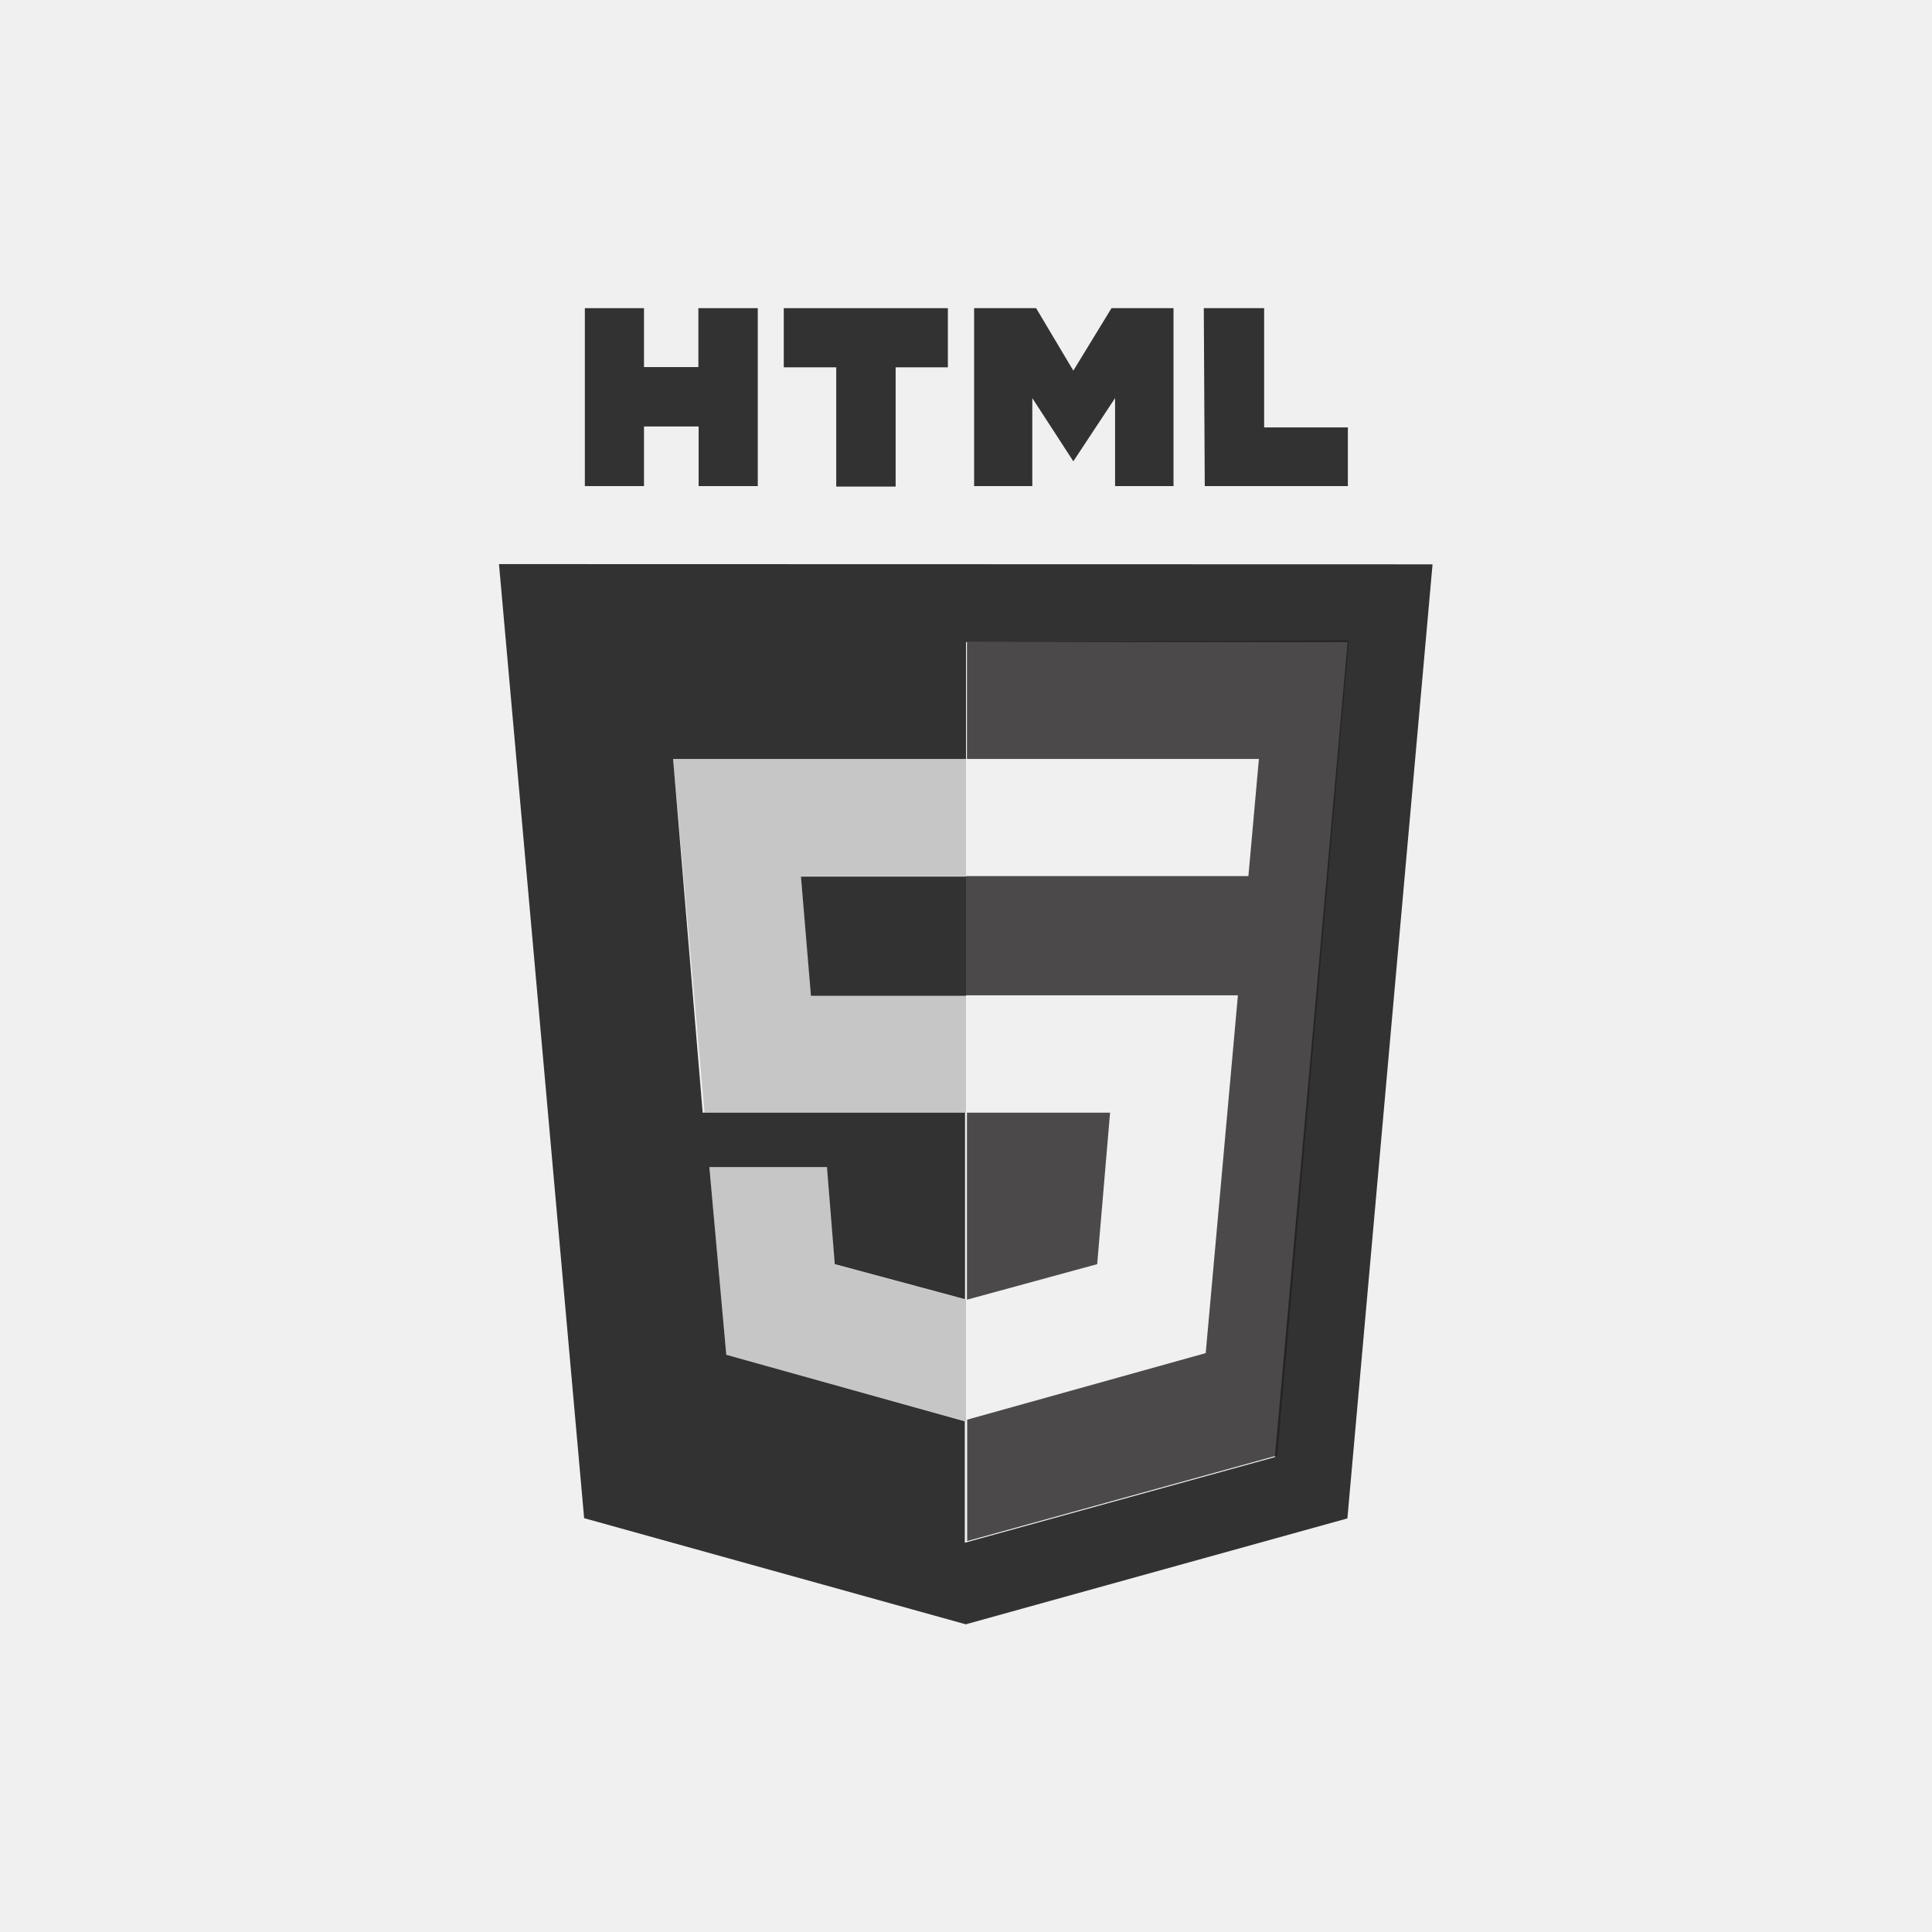
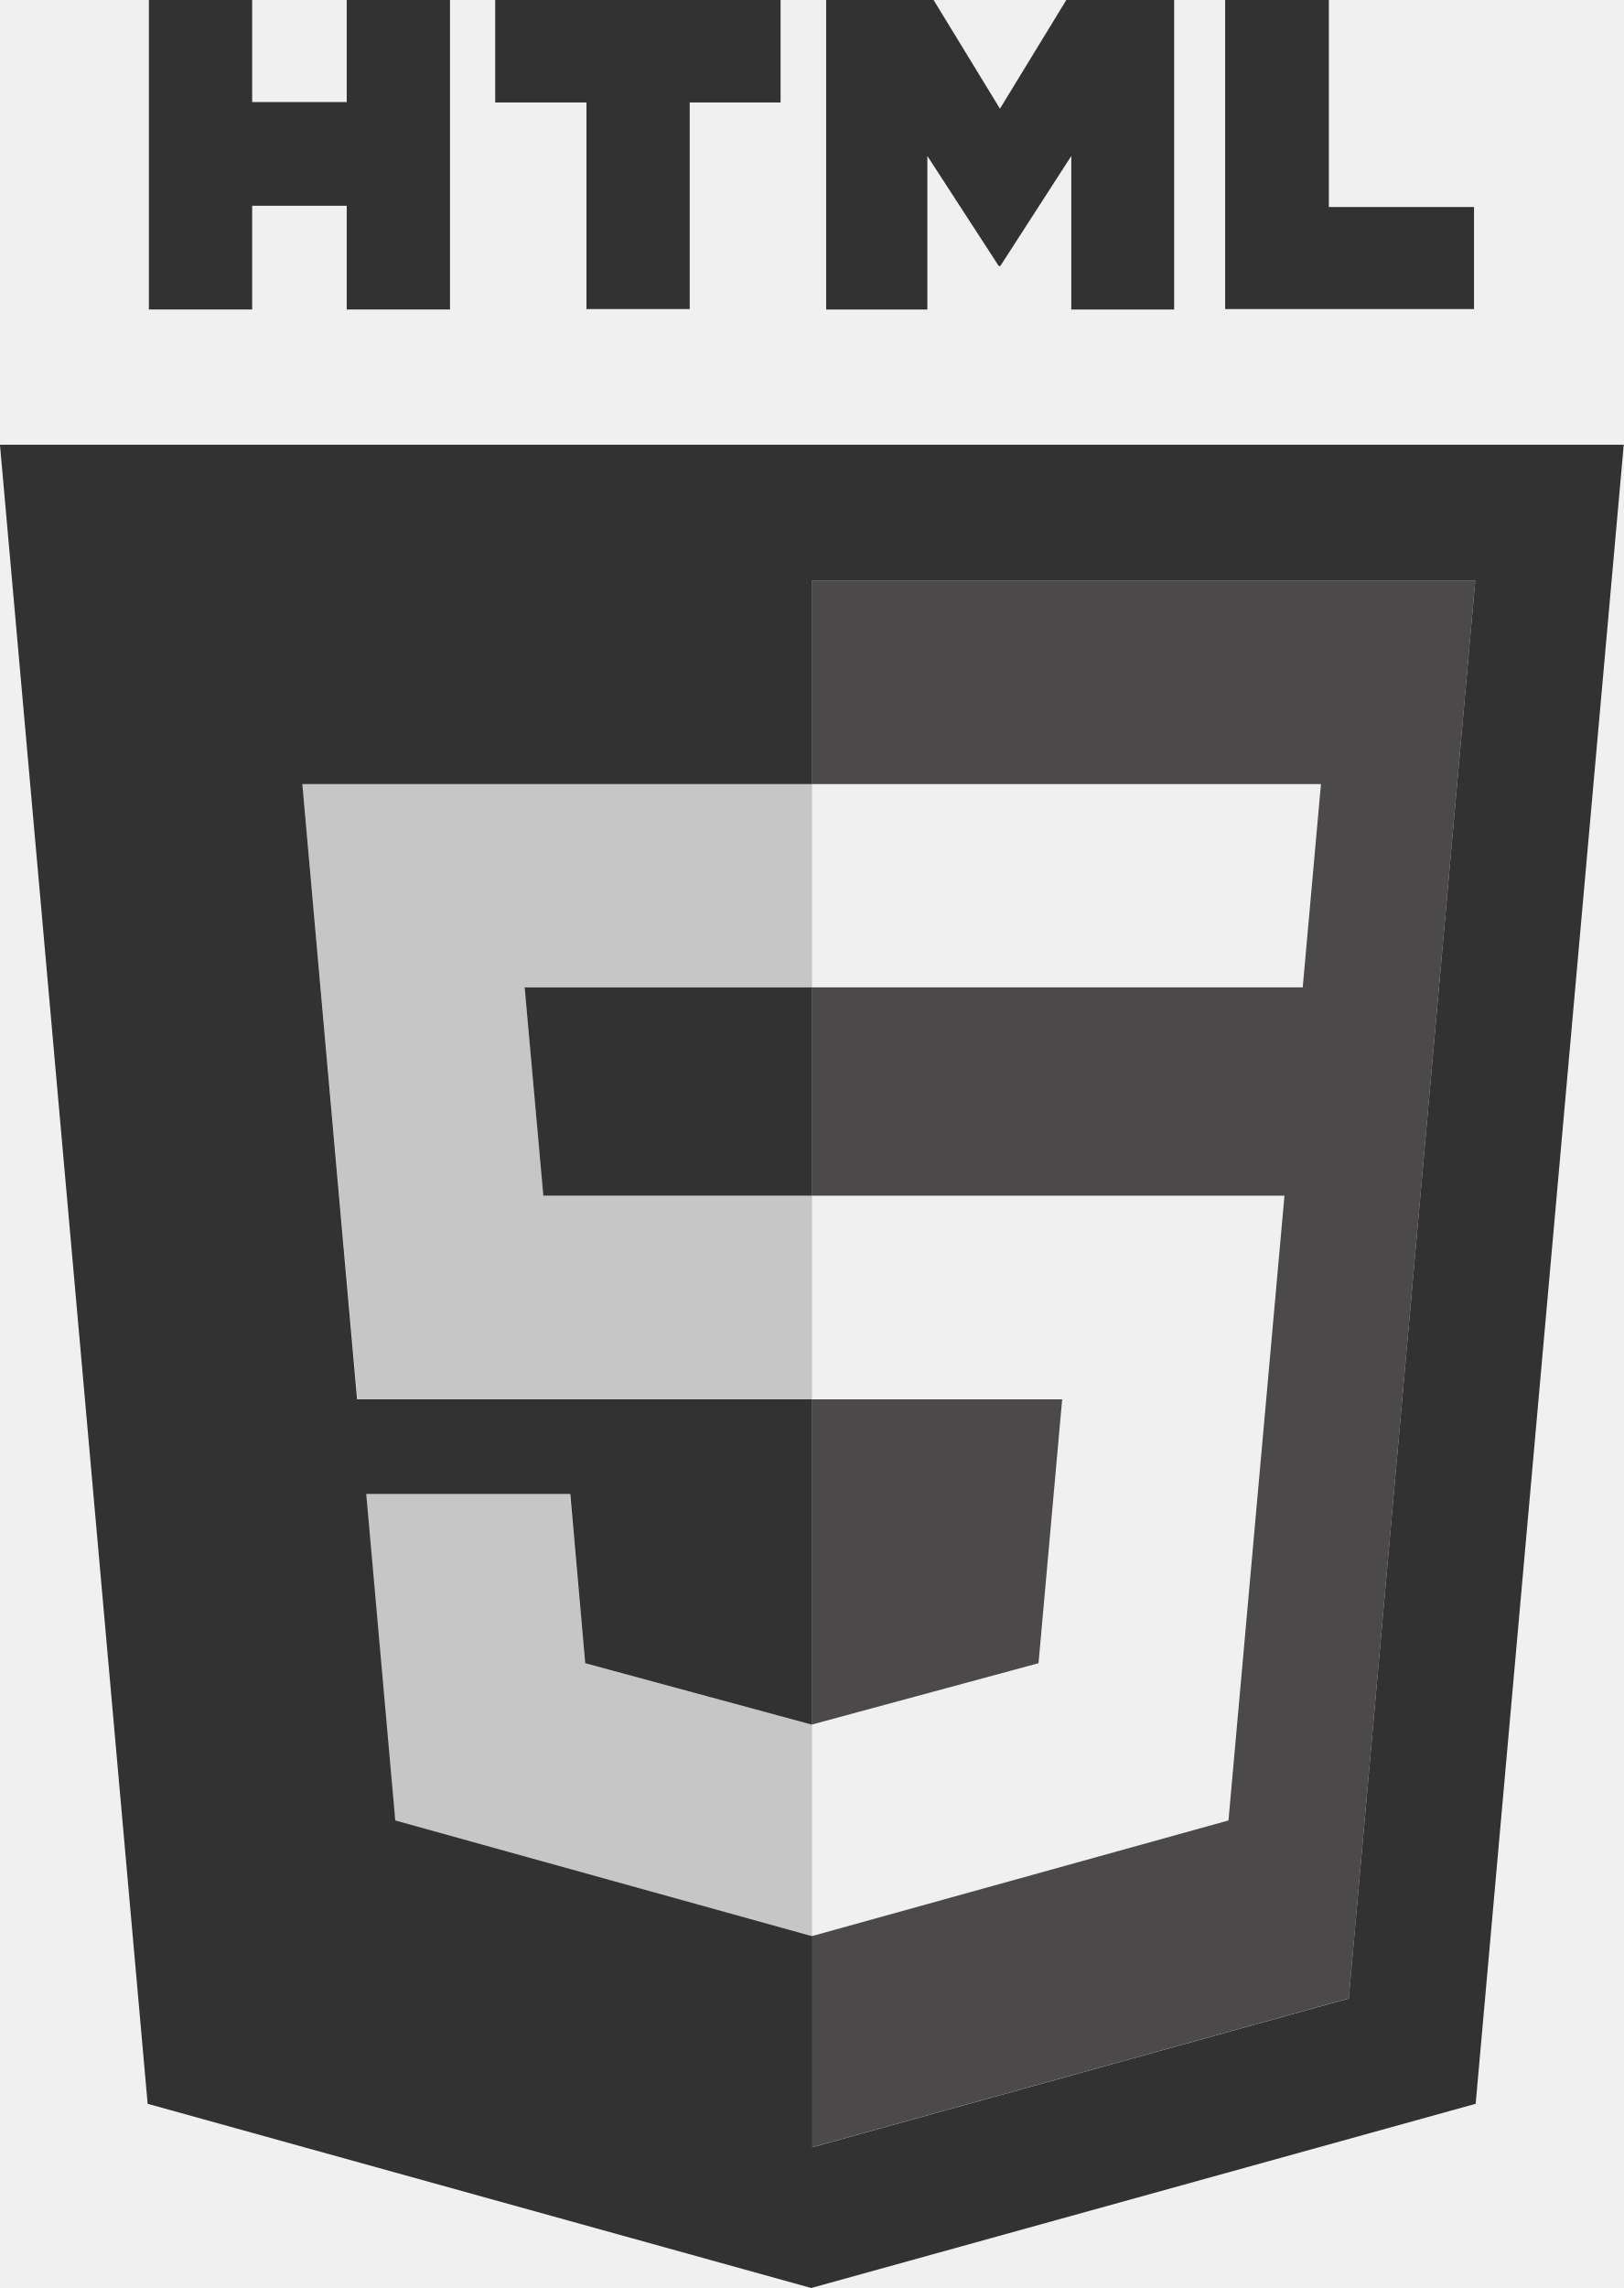
- <svg xmlns="http://www.w3.org/2000/svg" viewBox="0 0 81 81">
+ <svg xmlns="http://www.w3.org/2000/svg" id="main_section" viewBox="0 0 39.15 55.15">
  <defs>
-     <style>.cls-1,.cls-3,.cls-4,.cls-5,.cls-6{fill:none;}.cls-2{clip-path:url(#clip-path);}.cls-3{stroke:#ff4d4d;}.cls-3,.cls-4,.cls-5,.cls-6{stroke-miterlimit:10;}.cls-4{stroke:#50a8ff;}.cls-5{stroke:#ffe54a;}.cls-6{stroke:#fff;}.cls-7{fill:#323232;}.cls-10,.cls-8{fill:#231f20;}.cls-8{opacity:0.8;isolation:isolate;}.cls-9{opacity:0.2;}</style>
-     <clipPath id="clip-path">
-       <polyline class="cls-1" points="1643.27 142.5 2167.5 142.5 2167.5 2527.5 801.5 2527.5 801.5 142.5 1643.27 142.5" />
-     </clipPath>
+     <style>.cls-1{fill:#323232;}.cls-2,.cls-3{fill:#231f20;}.cls-3{isolation:isolate;opacity:.8;}.cls-4{fill:none;opacity:.2;}</style>
  </defs>
-   <g id="cerchi">
-     <g class="cls-2">
-       <path class="cls-3" d="M1058.58,833.43a734.18,734.18,0,0,1-285.43,45.38c-406.37-15.93-722.89-358.28-707-764.66s358.28-722.89,764.66-707,722.89,358.28,707,764.66A732.94,732.94,0,0,1,1406.28,564" />
-       <path class="cls-4" d="M1226.84,869.25A837.37,837.37,0,0,1,778,983.92C313.53,970.65-52.2,583.39-38.92,119S361.61-711.2,826-697.92s830.16,400.53,816.88,865A846.56,846.56,0,0,1,1626,313.18" />
-       <path class="cls-5" d="M1054.39,1163.77a1052.48,1052.48,0,0,1-266.81,30.38c-580.54-8-1044.7-485-1036.73-1065.57s485-1044.7,1065.57-1036.73,1044.7,485,1036.73,1065.57a1064.58,1064.58,0,0,1-6.77,106.31" />
-       <path class="cls-3" d="M1271.86,1199.85c-146.4,65.19-308.77,100.84-479.48,99.42C153.79,1294-359.58,772-354.27,133.38S173-1018.58,811.62-1013.27,1963.58-486,1958.27,152.62c-1.84,221.48-65.83,427.89-175.29,602.83" />
-       <path class="cls-4" d="M1005.41,1388.08a1269.51,1269.51,0,0,1-208.22,16.3C100.55,1401.73-462,834.84-459.38,138.19S110.16-1121,806.81-1118.38,2066-548.84,2063.38,147.81q0,10.75-.26,21.48" />
-       <path class="cls-6" d="M819.39,1509.39q-8.68.1-17.39.11C47.3,1509.5-564.5,897.7-564.5,143S47.3-1223.5,802-1223.5,2168.5-611.7,2168.5,143a1374.68,1374.68,0,0,1-21,240.2" />
-     </g>
-   </g>
-   <g id="main_section" data-name="main section">
-     <path class="cls-7" d="M24.52,12.92H27v2.47h2.28V12.92h2.49v7.46H29.29v-2.5H27v2.5H24.52Z" />
-     <path class="cls-7" d="M35.06,15.4h-2.2V12.92h6.88V15.4H37.55v5H35.06v-5Z" />
-     <path class="cls-7" d="M40.84,12.92h2.6L45,15.54l1.6-2.62h2.6v7.46H46.75V16.69L45,19.34h0l-1.72-2.65v3.69H40.84Z" />
-     <path class="cls-7" d="M50.47,12.92H53v5h3.51v2.46h-6Z" />
-     <path class="cls-7" d="M34,41.75H40.5v-5H33.58ZM20.92,23.65l3.57,40,16,4.45,16-4.44,3.57-40ZM53.45,61.09l-13,3.59V59.59h0l-10-2.79-.71-7.87h4.93L35,53l5.46,1.47h0V46.65h-11L28.22,31.82H40.5v-4.9h16Z" />
-     <path class="cls-8" d="M46.54,46.65h-6v7.84L46,53Zm-6-19.73v4.9H52.78l-.44,4.91H40.5v5H51.9l-1.35,15-10,2.79v5.09l13-3.59,3-34.17Z" />
-     <g class="cls-9">
-       <polygon class="cls-10" points="40.5 31.82 28.22 31.82 29.54 46.65 40.5 46.65 40.5 41.75 34.02 41.75 33.58 36.73 40.5 36.73 40.5 31.82" />
-       <polygon class="cls-10" points="40.5 54.49 40.49 54.49 35.03 53.02 34.67 48.93 29.74 48.93 30.45 56.8 40.49 59.59 40.5 59.59 40.5 54.49" />
-     </g>
+   <path class="cls-1" d="m3.59,0h2.49v2.46h2.28V0h2.49v7.46h-2.49v-2.5h-2.28v2.5h-2.49V0Z" />
+   <path class="cls-1" d="m14.13,2.47h-2.19V0h6.88v2.47h-2.19v4.98h-2.49V2.47h0Z" />
+   <path class="cls-1" d="m19.91,0h2.6l1.6,2.62L25.71,0h2.6v7.46h-2.48v-3.7l-1.71,2.65h-.04l-1.72-2.65v3.7h-2.44V0Z" />
+   <path class="cls-1" d="m29.55,0h2.49v4.99h3.5v2.46h-6V0Z" />
+   <path class="cls-1" d="m13.1,28.82h6.47v-5.02h-6.92l.45,5.02ZM0,10.73l3.56,39.98,16,4.44,16.02-4.44,3.57-39.99H0Zm32.53,37.44l-12.95,3.59v-5.09h0s-10.05-2.79-10.05-2.79l-.7-7.87h4.92l.36,4.08,5.46,1.48h0v-7.84h-10.96l-1.32-14.83h12.28v-4.9h16l-3.05,34.17Z" />
+   <path class="cls-3" d="m25.61,33.73h-6.04v7.84l5.47-1.48.57-6.36Zm-6.04-19.73v4.9h12.28l-.44,4.9h-11.84v5.02h11.4l-1.35,15.06-10.05,2.79v5.09l12.95-3.59,3.05-34.17h-16Z" />
+   <g class="cls-4">
+     <polygon class="cls-2" points="19.58 18.9 7.29 18.9 8.62 33.73 19.58 33.73 19.58 28.82 13.1 28.82 12.65 23.8 19.58 23.8 19.58 18.9" />
+     <polygon class="cls-2" points="19.58 41.56 19.57 41.57 14.11 40.09 13.74 36.01 8.82 36.01 9.52 43.88 19.57 46.67 19.58 46.67 19.58 41.56" />
  </g>
</svg>
